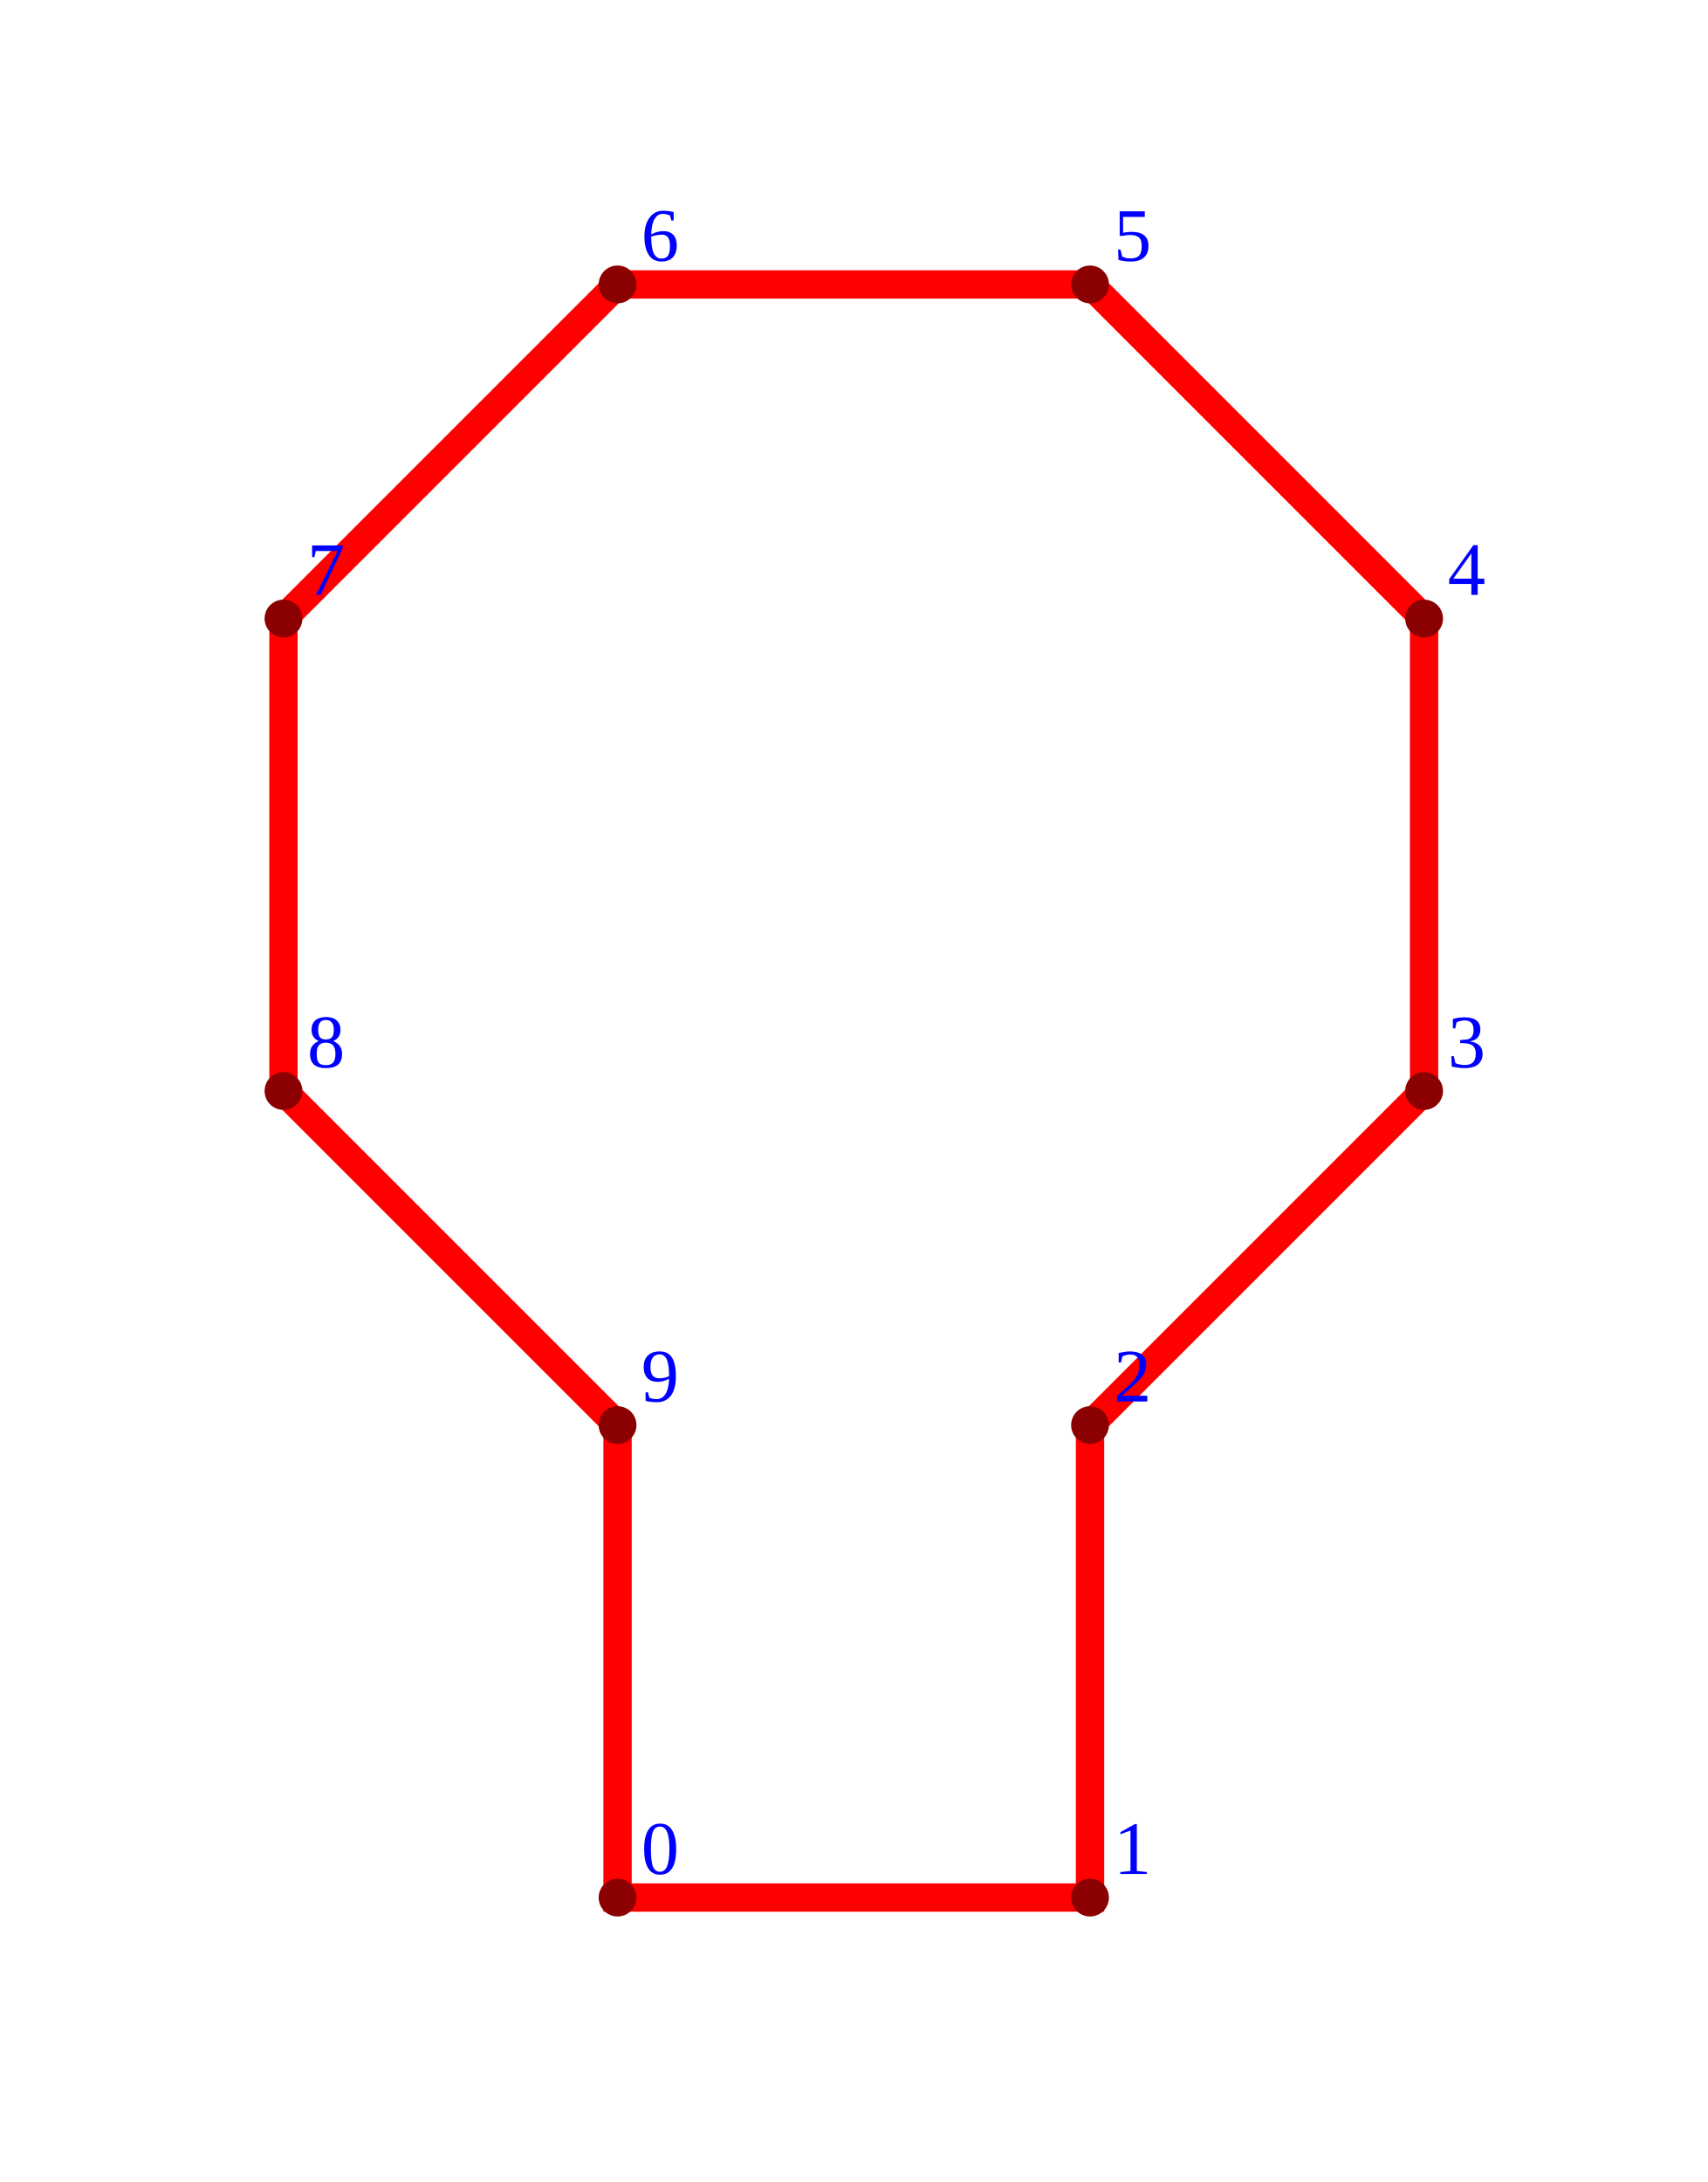
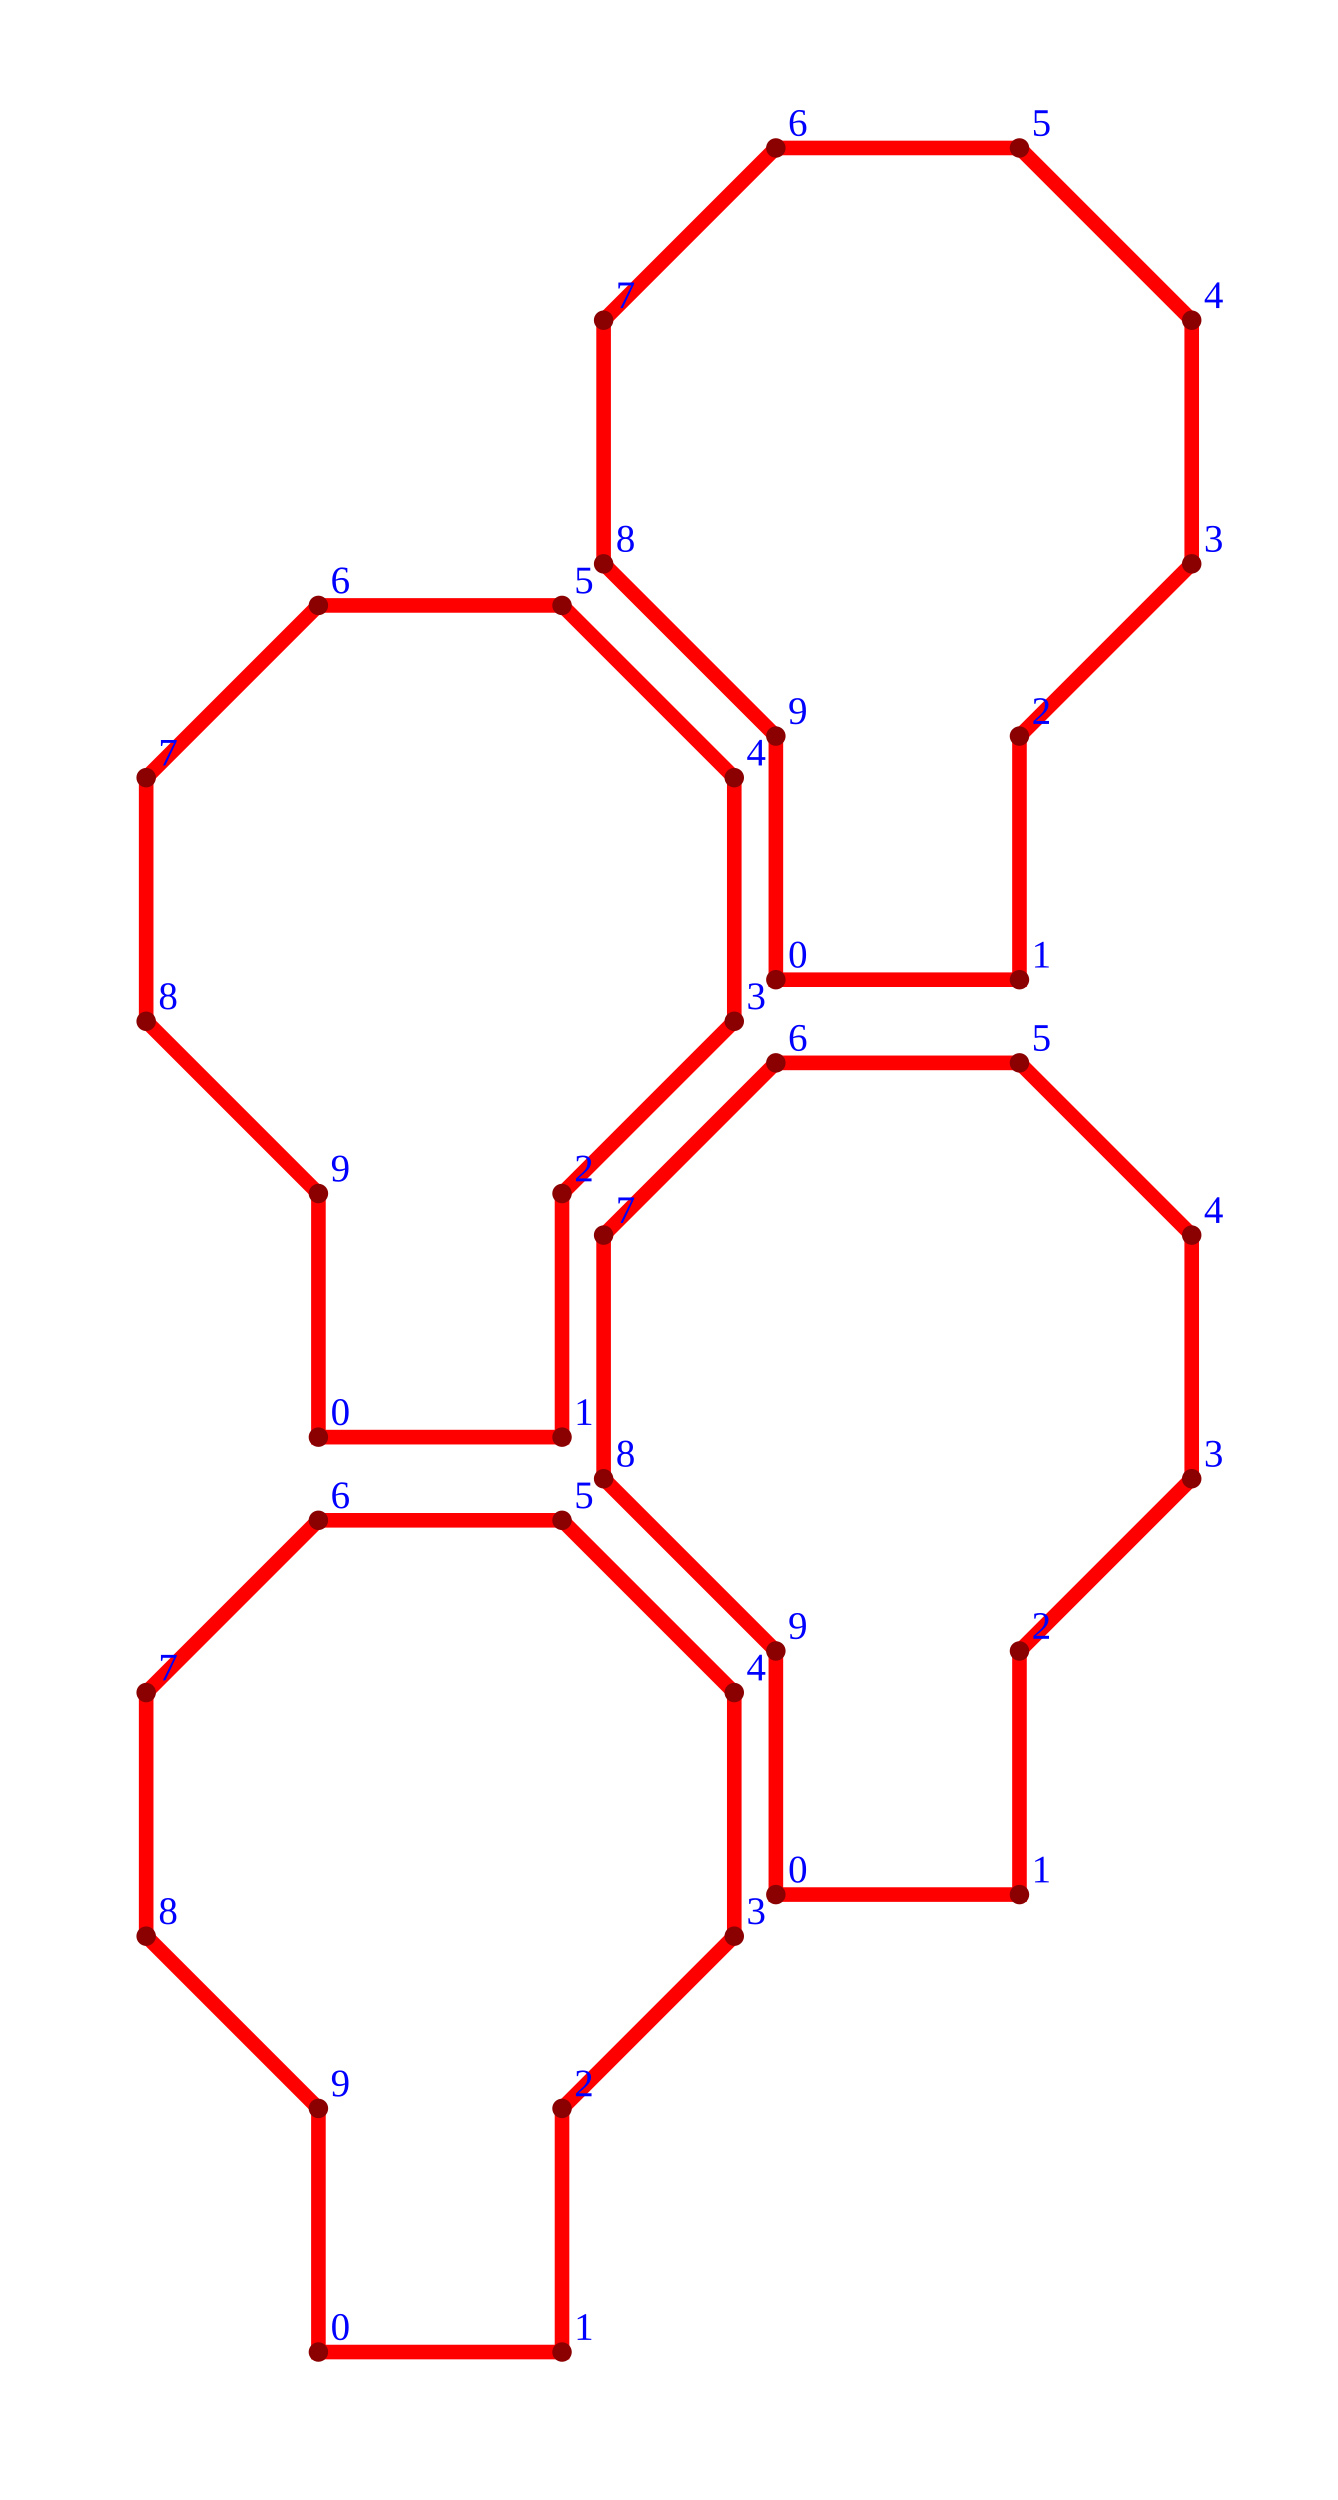
- <svg xmlns="http://www.w3.org/2000/svg" width="180" height="230" viewBox="-65.355 -200.711 180.711 230.711">
+ <svg xmlns="http://www.w3.org/2000/svg" width="274" height="512" viewBox="-65.355 -482.383 274.602 512.383">
  <g>
-     <g stroke="red" stroke-width="3.0" fill="none">
-       <polygon points="0,0 50,0 50,-50 85.355,-85.355 85.355,-135.355 50,-170.711 0,-170.711 -35.355,-135.355 -35.355,-85.355 -0,-50">
-             </polygon>
+     <g>
+       <g stroke="red" stroke-width="3.0" fill="none">
+         <polygon points="0,0 50,0 50,-50 85.355,-85.355 85.355,-135.355 50,-170.711 0,-170.711 -35.355,-135.355 -35.355,-85.355 -0,-50">
+                 </polygon>
+       </g>
+       <g fill="darkred">
+         <circle cx="0" cy="0" r="2.0" />
+         <circle cx="50" cy="0" r="2.0" />
+         <circle cx="50" cy="-50" r="2.0" />
+         <circle cx="85.355" cy="-85.355" r="2.0" />
+         <circle cx="85.355" cy="-135.355" r="2.0" />
+         <circle cx="50" cy="-170.711" r="2.0" />
+         <circle cx="0" cy="-170.711" r="2.0" />
+         <circle cx="-35.355" cy="-135.355" r="2.0" />
+         <circle cx="-35.355" cy="-85.355" r="2.0" />
+         <circle cx="-0" cy="-50" r="2.0" />
+       </g>
+       <g font-size="8" fill="blue">
+         <text x="2.5" y="-2.5">0</text>
+         <text x="52.5" y="-2.5">1</text>
+         <text x="52.5" y="-52.5">2</text>
+         <text x="87.855" y="-87.855">3</text>
+         <text x="87.855" y="-137.855">4</text>
+         <text x="52.5" y="-173.211">5</text>
+         <text x="2.5" y="-173.211">6</text>
+         <text x="-32.855" y="-137.855">7</text>
+         <text x="-32.855" y="-87.855">8</text>
+         <text x="2.5" y="-52.5">9</text>
+       </g>
    </g>
-     <g fill="darkred">
-       <circle cx="0" cy="0" r="2.0" />
-       <circle cx="50" cy="0" r="2.0" />
-       <circle cx="50" cy="-50" r="2.0" />
-       <circle cx="85.355" cy="-85.355" r="2.0" />
-       <circle cx="85.355" cy="-135.355" r="2.0" />
-       <circle cx="50" cy="-170.711" r="2.0" />
-       <circle cx="0" cy="-170.711" r="2.0" />
-       <circle cx="-35.355" cy="-135.355" r="2.0" />
-       <circle cx="-35.355" cy="-85.355" r="2.0" />
-       <circle cx="-0" cy="-50" r="2.0" />
+   </g>
+   <g transform="translate(93.89087, -93.89087)">
+     <g>
+       <g stroke="red" stroke-width="3.0" fill="none">
+         <polygon points="0,0 50,0 50,-50 85.355,-85.355 85.355,-135.355 50,-170.711 0,-170.711 -35.355,-135.355 -35.355,-85.355 -0,-50">
+                 </polygon>
+       </g>
+       <g fill="darkred">
+         <circle cx="0" cy="0" r="2.0" />
+         <circle cx="50" cy="0" r="2.0" />
+         <circle cx="50" cy="-50" r="2.0" />
+         <circle cx="85.355" cy="-85.355" r="2.0" />
+         <circle cx="85.355" cy="-135.355" r="2.0" />
+         <circle cx="50" cy="-170.711" r="2.0" />
+         <circle cx="0" cy="-170.711" r="2.0" />
+         <circle cx="-35.355" cy="-135.355" r="2.0" />
+         <circle cx="-35.355" cy="-85.355" r="2.0" />
+         <circle cx="-0" cy="-50" r="2.0" />
+       </g>
+       <g font-size="8" fill="blue">
+         <text x="2.5" y="-2.5">0</text>
+         <text x="52.5" y="-2.5">1</text>
+         <text x="52.5" y="-52.5">2</text>
+         <text x="87.855" y="-87.855">3</text>
+         <text x="87.855" y="-137.855">4</text>
+         <text x="52.5" y="-173.211">5</text>
+         <text x="2.5" y="-173.211">6</text>
+         <text x="-32.855" y="-137.855">7</text>
+         <text x="-32.855" y="-87.855">8</text>
+         <text x="2.5" y="-52.5">9</text>
+       </g>
    </g>
-     <g font-size="8" fill="blue">
-       <text x="2.5" y="-2.5">0</text>
-       <text x="52.5" y="-2.5">1</text>
-       <text x="52.5" y="-52.5">2</text>
-       <text x="87.855" y="-87.855">3</text>
-       <text x="87.855" y="-137.855">4</text>
-       <text x="52.5" y="-173.211">5</text>
-       <text x="2.5" y="-173.211">6</text>
-       <text x="-32.855" y="-137.855">7</text>
-       <text x="-32.855" y="-87.855">8</text>
-       <text x="2.5" y="-52.5">9</text>
+   </g>
+   <g transform="translate(2.2389465756859623092000E-14, -187.7817)">
+     <g>
+       <g stroke="red" stroke-width="3.0" fill="none">
+         <polygon points="0,0 50,0 50,-50 85.355,-85.355 85.355,-135.355 50,-170.711 0,-170.711 -35.355,-135.355 -35.355,-85.355 -0,-50">
+                 </polygon>
+       </g>
+       <g fill="darkred">
+         <circle cx="0" cy="0" r="2.0" />
+         <circle cx="50" cy="0" r="2.0" />
+         <circle cx="50" cy="-50" r="2.0" />
+         <circle cx="85.355" cy="-85.355" r="2.0" />
+         <circle cx="85.355" cy="-135.355" r="2.0" />
+         <circle cx="50" cy="-170.711" r="2.0" />
+         <circle cx="0" cy="-170.711" r="2.0" />
+         <circle cx="-35.355" cy="-135.355" r="2.0" />
+         <circle cx="-35.355" cy="-85.355" r="2.0" />
+         <circle cx="-0" cy="-50" r="2.0" />
+       </g>
+       <g font-size="8" fill="blue">
+         <text x="2.5" y="-2.5">0</text>
+         <text x="52.5" y="-2.5">1</text>
+         <text x="52.5" y="-52.5">2</text>
+         <text x="87.855" y="-87.855">3</text>
+         <text x="87.855" y="-137.855">4</text>
+         <text x="52.5" y="-173.211">5</text>
+         <text x="2.5" y="-173.211">6</text>
+         <text x="-32.855" y="-137.855">7</text>
+         <text x="-32.855" y="-87.855">8</text>
+         <text x="2.5" y="-52.5">9</text>
+       </g>
+     </g>
+   </g>
+   <g transform="translate(93.89087, -281.6726)">
+     <g>
+       <g stroke="red" stroke-width="3.0" fill="none">
+         <polygon points="0,0 50,0 50,-50 85.355,-85.355 85.355,-135.355 50,-170.711 0,-170.711 -35.355,-135.355 -35.355,-85.355 -0,-50">
+                 </polygon>
+       </g>
+       <g fill="darkred">
+         <circle cx="0" cy="0" r="2.0" />
+         <circle cx="50" cy="0" r="2.0" />
+         <circle cx="50" cy="-50" r="2.0" />
+         <circle cx="85.355" cy="-85.355" r="2.0" />
+         <circle cx="85.355" cy="-135.355" r="2.0" />
+         <circle cx="50" cy="-170.711" r="2.0" />
+         <circle cx="0" cy="-170.711" r="2.0" />
+         <circle cx="-35.355" cy="-135.355" r="2.0" />
+         <circle cx="-35.355" cy="-85.355" r="2.0" />
+         <circle cx="-0" cy="-50" r="2.0" />
+       </g>
+       <g font-size="8" fill="blue">
+         <text x="2.5" y="-2.5">0</text>
+         <text x="52.5" y="-2.5">1</text>
+         <text x="52.5" y="-52.5">2</text>
+         <text x="87.855" y="-87.855">3</text>
+         <text x="87.855" y="-137.855">4</text>
+         <text x="52.5" y="-173.211">5</text>
+         <text x="2.5" y="-173.211">6</text>
+         <text x="-32.855" y="-137.855">7</text>
+         <text x="-32.855" y="-87.855">8</text>
+         <text x="2.5" y="-52.5">9</text>
+       </g>
    </g>
  </g>
</svg>
